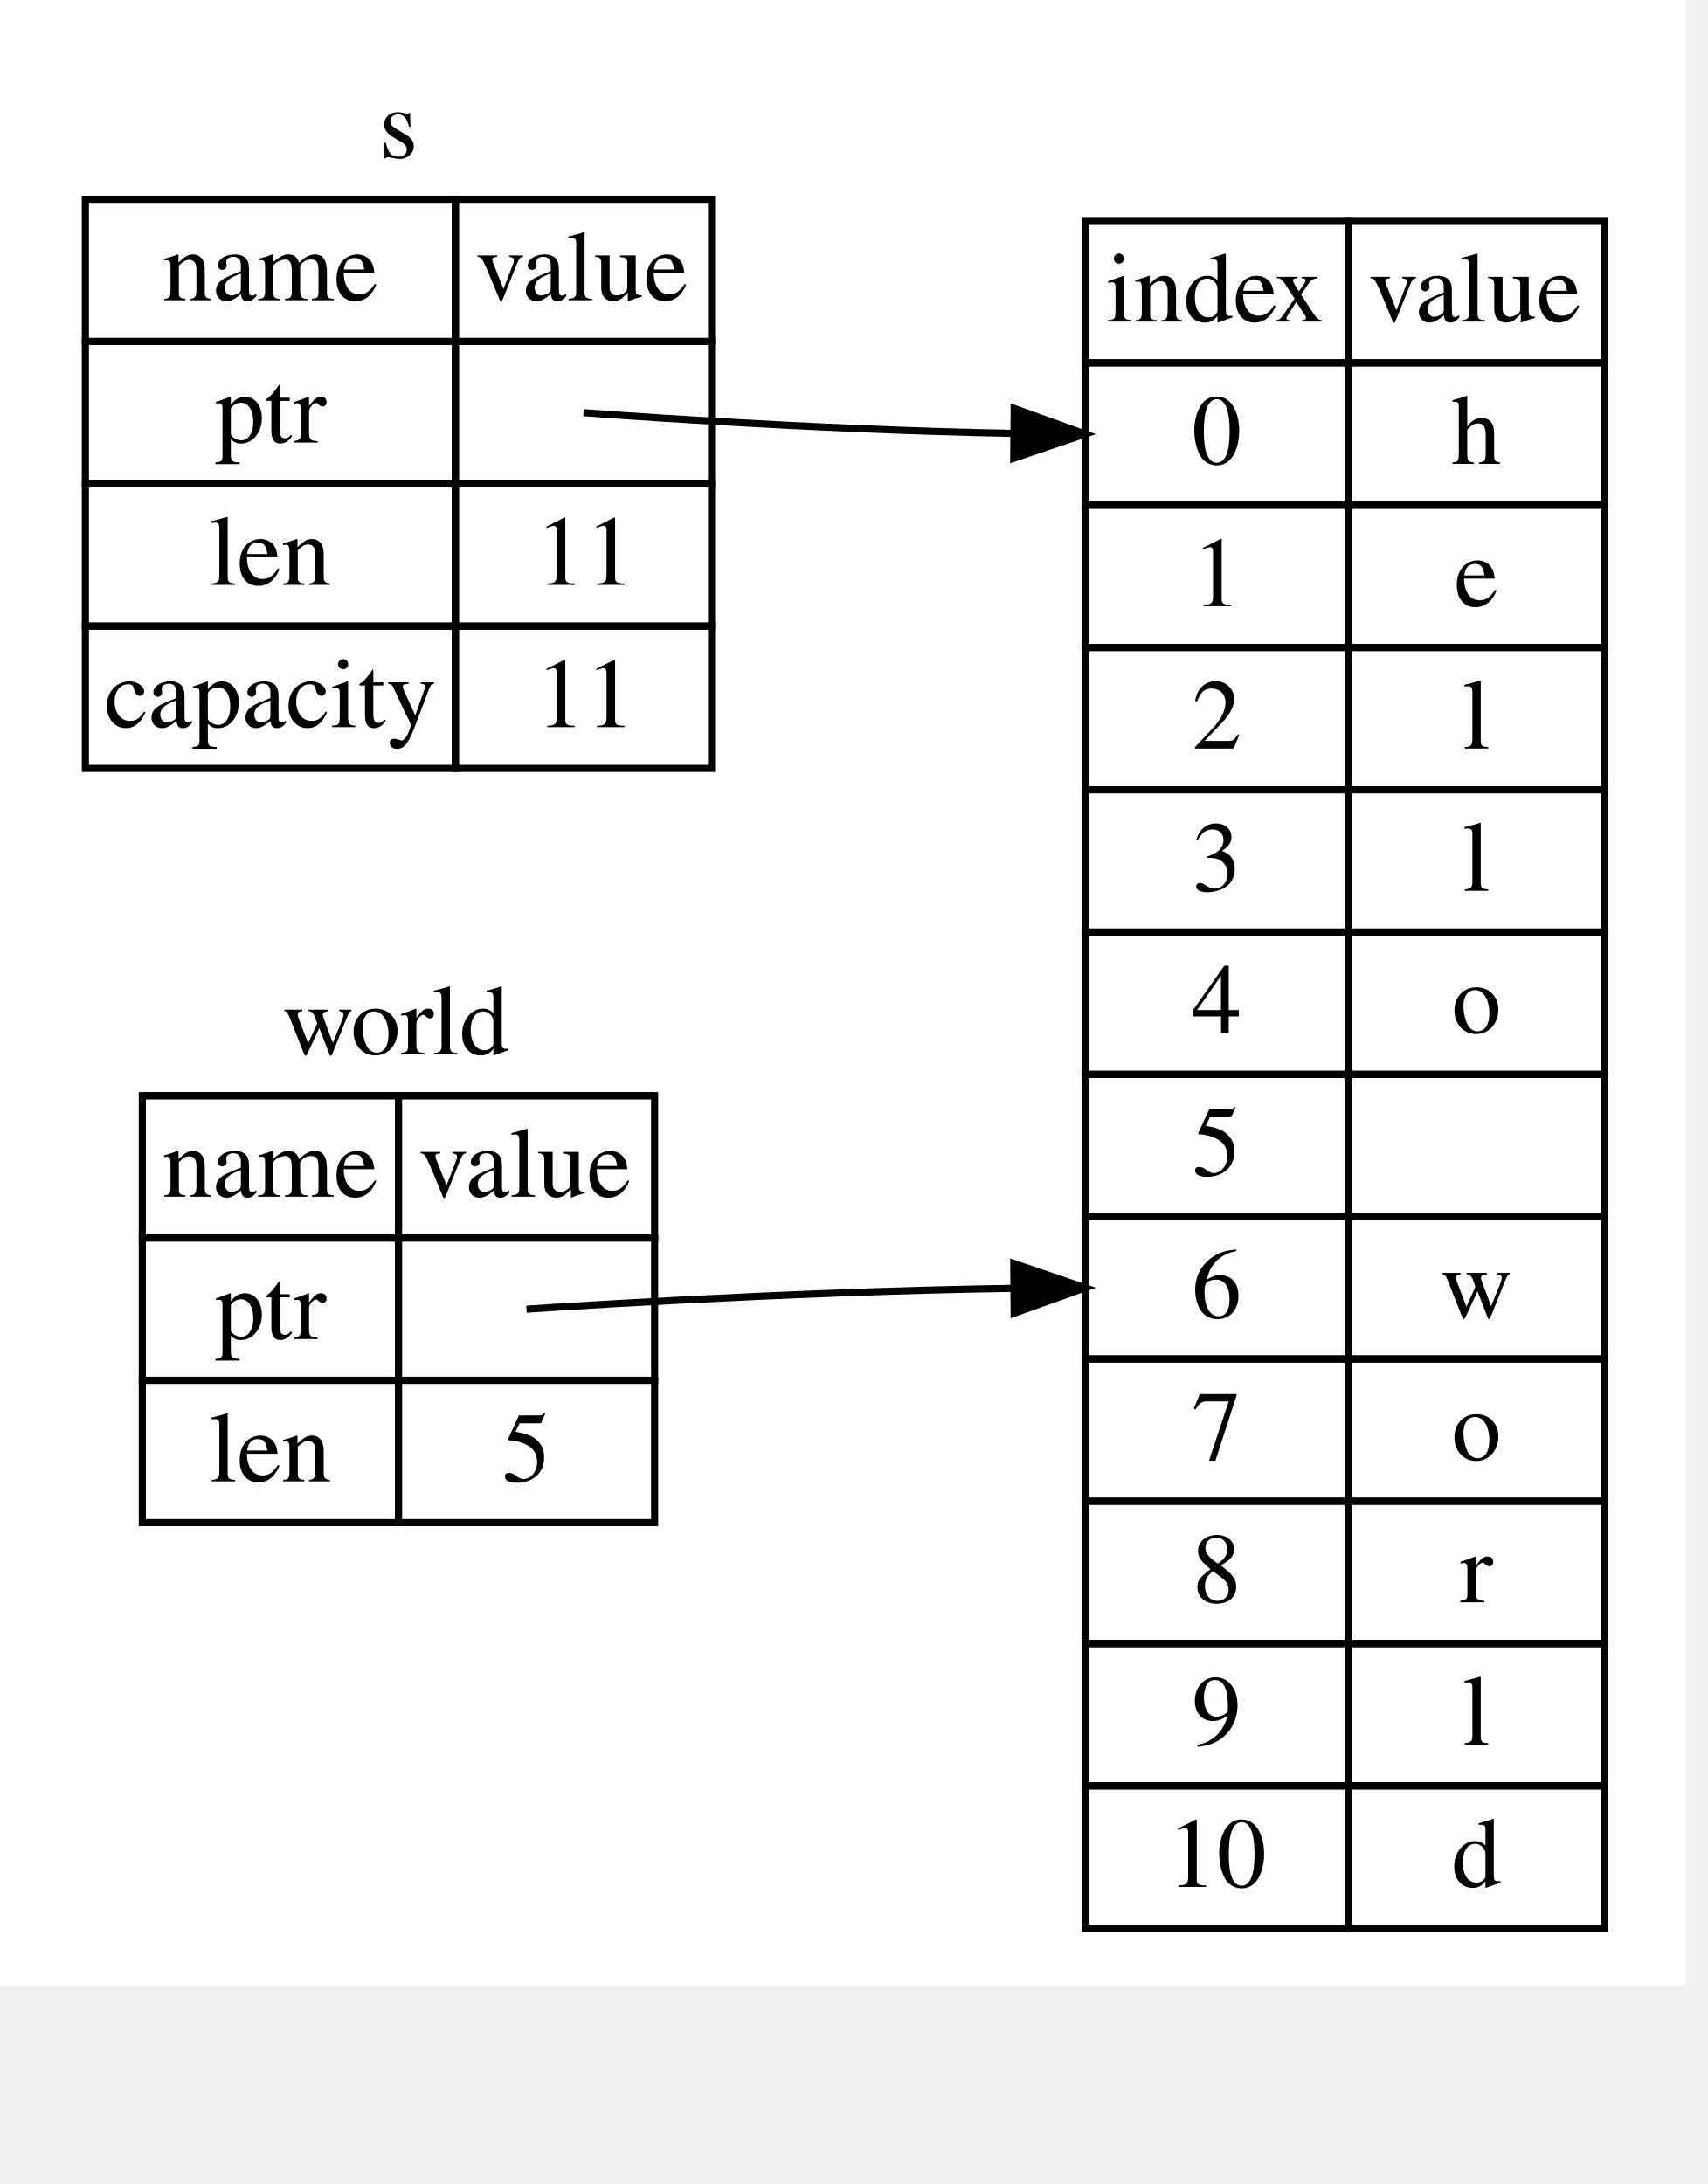
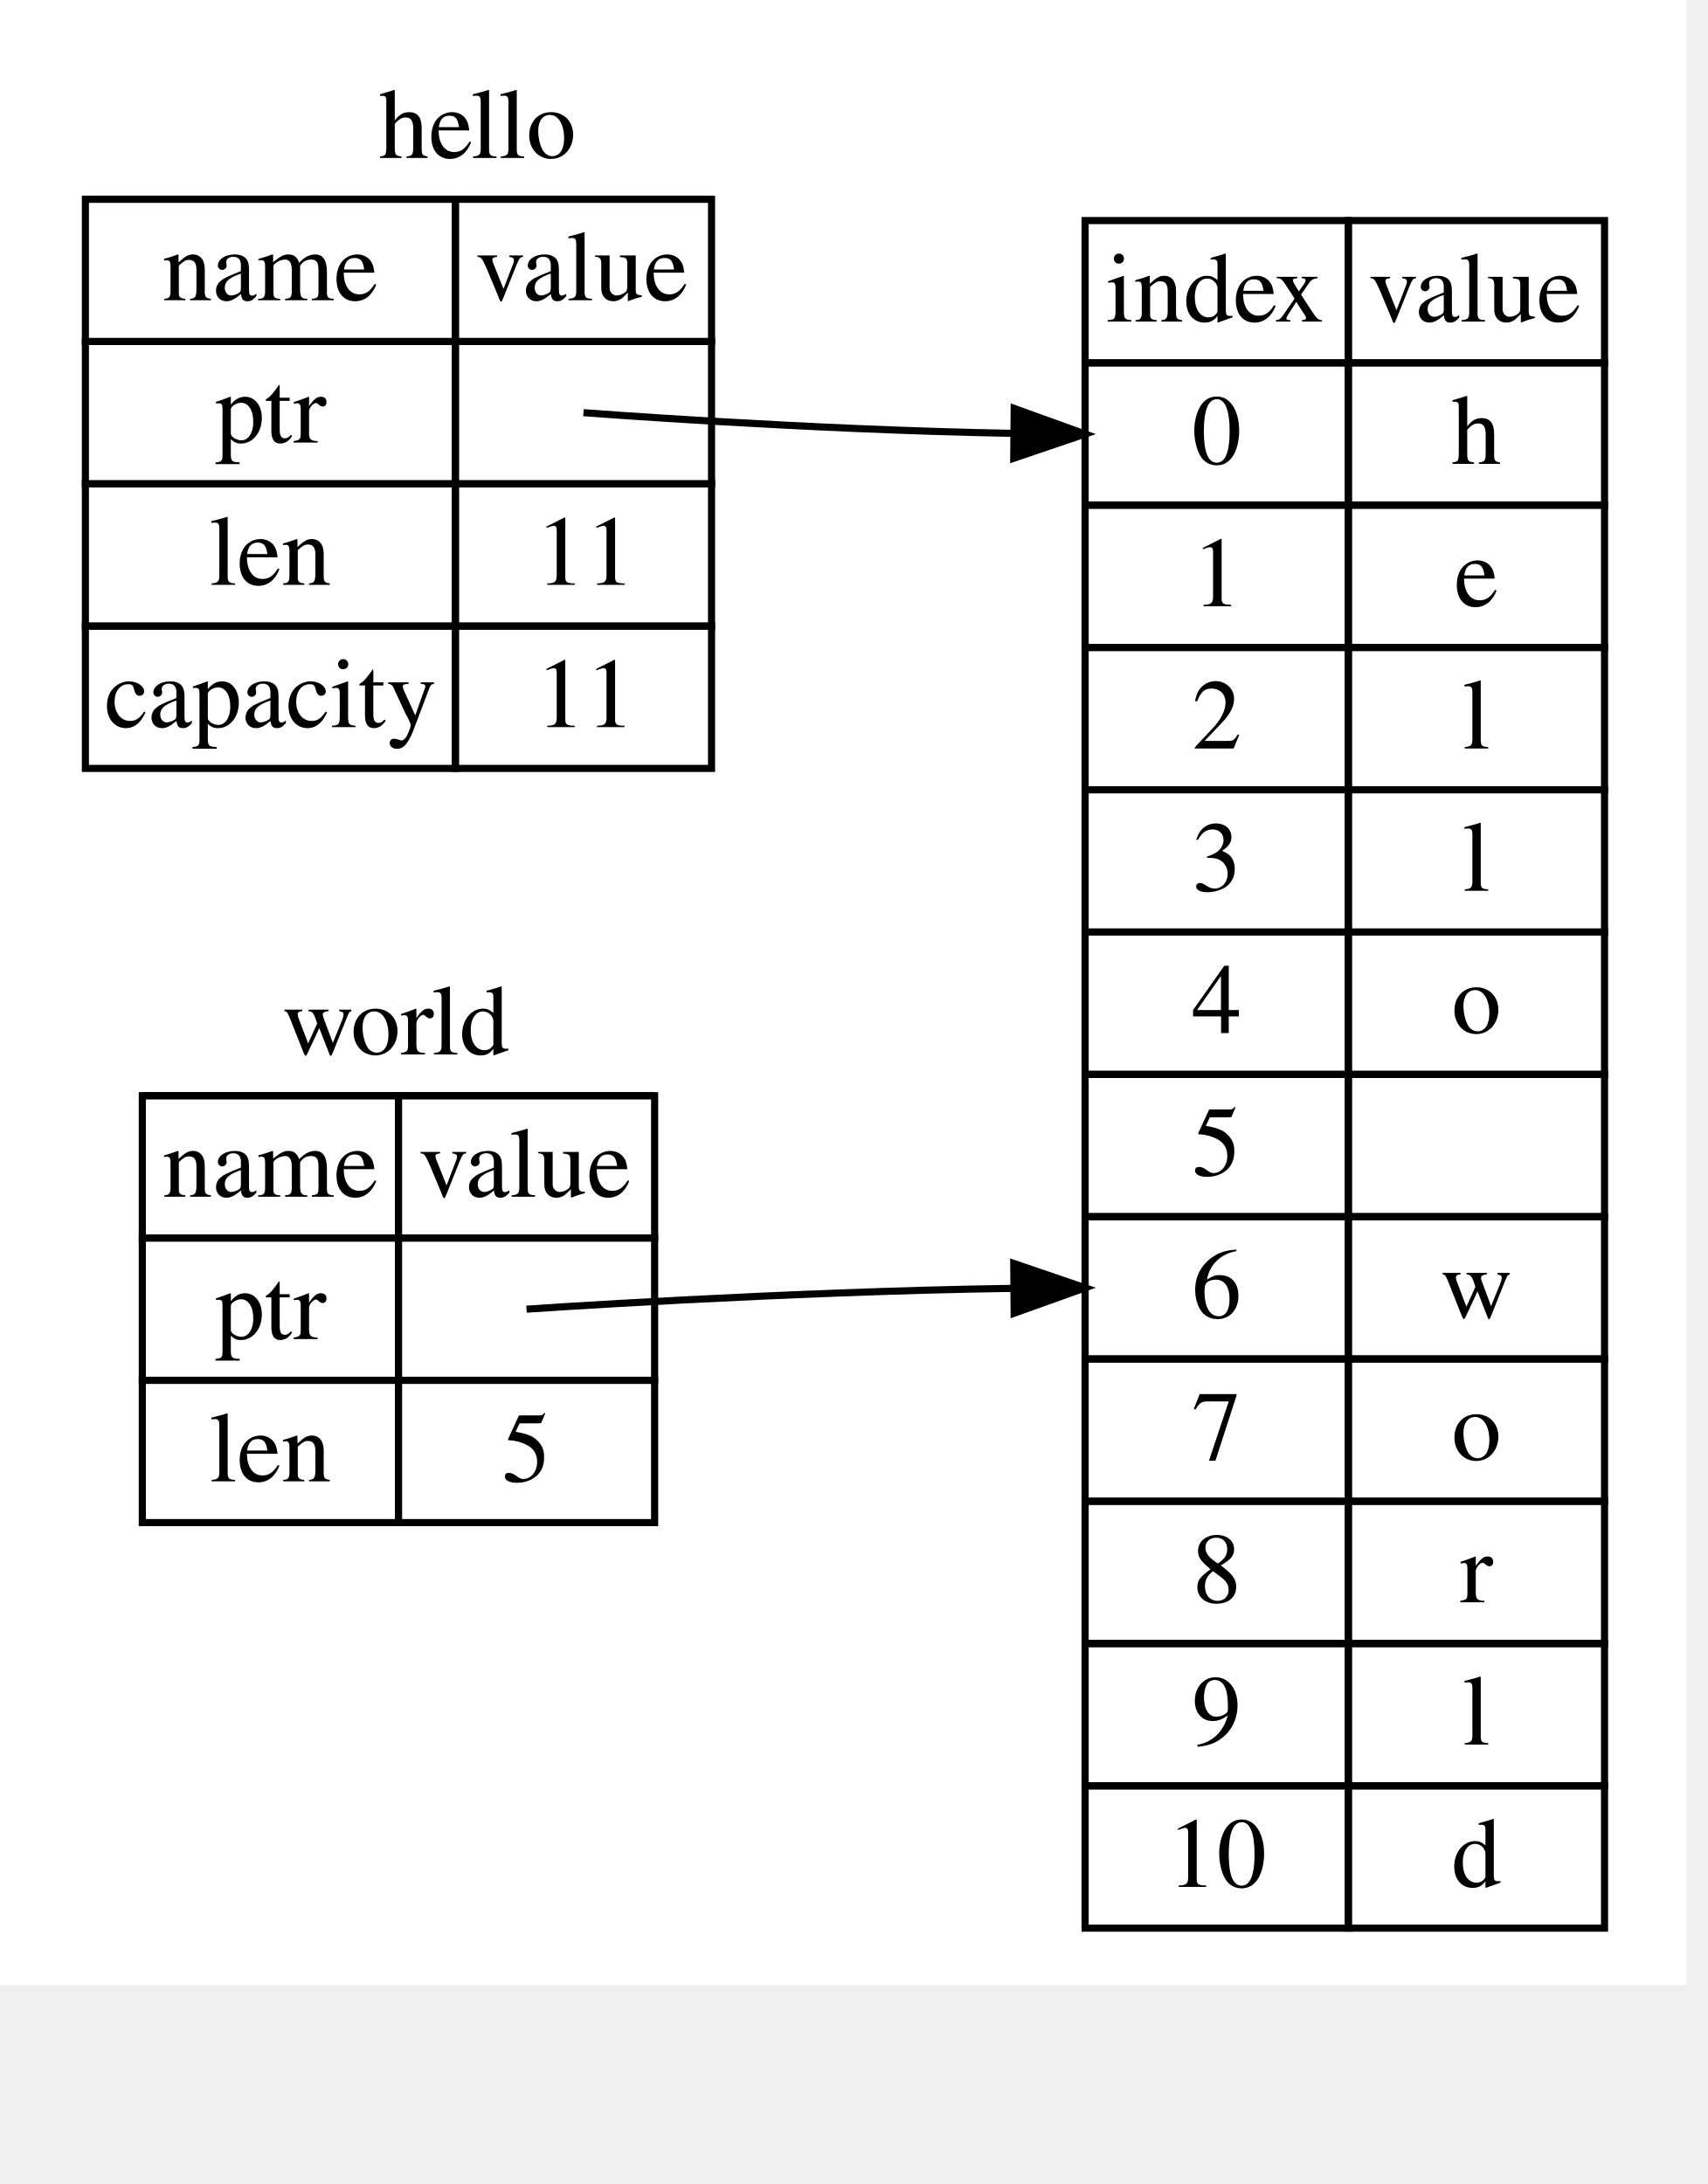
<svg xmlns="http://www.w3.org/2000/svg" viewBox="0.00 0.00 1000.00 1279.00">
  <g id="graph0" class="graph" transform="scale(4.1667 4.1667) rotate(0) translate(4 275)">
    <polygon fill="#ffffff" stroke="transparent" points="-4,4 -4,-275 233,-275 233,4 -4,4" />
    <g id="node1" class="node">
      <polyline fill="none" stroke="#000000" points="16,-121 88,-121 " />
      <text text-anchor="start" x="35.669" y="-126.8" font-family="Times,serif" font-size="14.00" fill="#000000">world</text>
      <polygon fill="none" stroke="#000000" points="16,-101 16,-121 52,-121 52,-101 16,-101" />
      <text text-anchor="start" x="18.841" y="-106.8" font-family="Times,serif" font-size="14.00" fill="#000000">name</text>
      <polygon fill="none" stroke="#000000" points="52,-101 52,-121 88,-121 88,-101 52,-101" />
      <text text-anchor="start" x="54.841" y="-106.8" font-family="Times,serif" font-size="14.00" fill="#000000">value</text>
      <polygon fill="none" stroke="#000000" points="16,-81 16,-101 52,-101 52,-81 16,-81" />
      <text text-anchor="start" x="26.224" y="-86.8" font-family="Times,serif" font-size="14.00" fill="#000000">ptr</text>
      <polygon fill="none" stroke="#000000" points="52,-81 52,-101 88,-101 88,-81 52,-81" />
      <polygon fill="none" stroke="#000000" points="16,-61 16,-81 52,-81 52,-61 16,-61" />
      <text text-anchor="start" x="25.448" y="-66.8" font-family="Times,serif" font-size="14.00" fill="#000000">len</text>
      <polygon fill="none" stroke="#000000" points="52,-61 52,-81 88,-81 88,-61 52,-61" />
      <text text-anchor="start" x="66.5" y="-66.8" font-family="Times,serif" font-size="14.00" fill="#000000">5</text>
    </g>
    <g id="node3" class="node">
      <polygon fill="none" stroke="#000000" points="148.5,-224 148.5,-244 185.5,-244 185.5,-224 148.5,-224" />
      <text text-anchor="start" x="151.448" y="-229.8" font-family="Times,serif" font-size="14.00" fill="#000000">index</text>
      <polygon fill="none" stroke="#000000" points="185.5,-224 185.5,-244 221.5,-244 221.5,-224 185.5,-224" />
      <text text-anchor="start" x="188.341" y="-229.8" font-family="Times,serif" font-size="14.00" fill="#000000">value</text>
      <polygon fill="none" stroke="#000000" points="148.5,-204 148.5,-224 185.5,-224 185.5,-204 148.5,-204" />
      <text text-anchor="start" x="163.5" y="-209.8" font-family="Times,serif" font-size="14.00" fill="#000000">0</text>
      <polygon fill="none" stroke="#000000" points="185.5,-204 185.5,-224 221.5,-224 221.5,-204 185.5,-204" />
      <text text-anchor="start" x="200" y="-209.8" font-family="Times,serif" font-size="14.00" fill="#000000">h</text>
      <polygon fill="none" stroke="#000000" points="148.5,-184 148.5,-204 185.5,-204 185.5,-184 148.5,-184" />
      <text text-anchor="start" x="163.5" y="-189.8" font-family="Times,serif" font-size="14.00" fill="#000000">1</text>
      <polygon fill="none" stroke="#000000" points="185.5,-184 185.5,-204 221.5,-204 221.5,-184 185.5,-184" />
      <text text-anchor="start" x="200.393" y="-189.8" font-family="Times,serif" font-size="14.00" fill="#000000">e</text>
      <polygon fill="none" stroke="#000000" points="148.5,-164 148.5,-184 185.5,-184 185.5,-164 148.5,-164" />
      <text text-anchor="start" x="163.5" y="-169.8" font-family="Times,serif" font-size="14.00" fill="#000000">2</text>
      <polygon fill="none" stroke="#000000" points="185.5,-164 185.5,-184 221.5,-184 221.5,-164 185.5,-164" />
      <text text-anchor="start" x="201.555" y="-169.8" font-family="Times,serif" font-size="14.00" fill="#000000">l</text>
      <polygon fill="none" stroke="#000000" points="148.5,-144 148.5,-164 185.5,-164 185.5,-144 148.5,-144" />
      <text text-anchor="start" x="163.5" y="-149.8" font-family="Times,serif" font-size="14.00" fill="#000000">3</text>
      <polygon fill="none" stroke="#000000" points="185.5,-144 185.5,-164 221.5,-164 221.5,-144 185.5,-144" />
      <text text-anchor="start" x="201.555" y="-149.8" font-family="Times,serif" font-size="14.00" fill="#000000">l</text>
      <polygon fill="none" stroke="#000000" points="148.5,-124 148.5,-144 185.5,-144 185.5,-124 148.5,-124" />
      <text text-anchor="start" x="163.5" y="-129.8" font-family="Times,serif" font-size="14.00" fill="#000000">4</text>
      <polygon fill="none" stroke="#000000" points="185.5,-124 185.5,-144 221.5,-144 221.5,-124 185.5,-124" />
      <text text-anchor="start" x="200" y="-129.8" font-family="Times,serif" font-size="14.00" fill="#000000">o</text>
      <polygon fill="none" stroke="#000000" points="148.5,-104 148.5,-124 185.5,-124 185.5,-104 148.5,-104" />
      <text text-anchor="start" x="163.5" y="-109.8" font-family="Times,serif" font-size="14.00" fill="#000000">5</text>
      <polygon fill="none" stroke="#000000" points="185.5,-104 185.5,-124 221.5,-124 221.5,-104 185.5,-104" />
      <text text-anchor="start" x="201.75" y="-109.8" font-family="Times,serif" font-size="14.00" fill="#000000"> </text>
      <polygon fill="none" stroke="#000000" points="148.5,-84 148.5,-104 185.5,-104 185.5,-84 148.5,-84" />
      <text text-anchor="start" x="163.5" y="-89.8" font-family="Times,serif" font-size="14.00" fill="#000000">6</text>
      <polygon fill="none" stroke="#000000" points="185.5,-84 185.5,-104 221.5,-104 221.5,-84 185.5,-84" />
      <text text-anchor="start" x="198.445" y="-89.8" font-family="Times,serif" font-size="14.00" fill="#000000">w</text>
      <polygon fill="none" stroke="#000000" points="148.5,-64 148.5,-84 185.5,-84 185.5,-64 148.5,-64" />
      <text text-anchor="start" x="163.5" y="-69.8" font-family="Times,serif" font-size="14.00" fill="#000000">7</text>
      <polygon fill="none" stroke="#000000" points="185.5,-64 185.5,-84 221.5,-84 221.5,-64 185.5,-64" />
      <text text-anchor="start" x="200" y="-69.8" font-family="Times,serif" font-size="14.00" fill="#000000">o</text>
      <polygon fill="none" stroke="#000000" points="148.5,-44 148.5,-64 185.5,-64 185.5,-44 148.5,-44" />
      <text text-anchor="start" x="163.5" y="-49.8" font-family="Times,serif" font-size="14.00" fill="#000000">8</text>
      <polygon fill="none" stroke="#000000" points="185.5,-44 185.5,-64 221.5,-64 221.5,-44 185.5,-44" />
      <text text-anchor="start" x="201.169" y="-49.8" font-family="Times,serif" font-size="14.00" fill="#000000">r</text>
      <polygon fill="none" stroke="#000000" points="148.5,-24 148.5,-44 185.5,-44 185.5,-24 148.5,-24" />
      <text text-anchor="start" x="163.5" y="-29.8" font-family="Times,serif" font-size="14.00" fill="#000000">9</text>
      <polygon fill="none" stroke="#000000" points="185.5,-24 185.5,-44 221.5,-44 221.5,-24 185.5,-24" />
      <text text-anchor="start" x="201.555" y="-29.8" font-family="Times,serif" font-size="14.00" fill="#000000">l</text>
      <polygon fill="none" stroke="#000000" points="148.5,-4 148.5,-24 185.5,-24 185.5,-4 148.5,-4" />
      <text text-anchor="start" x="160" y="-9.8" font-family="Times,serif" font-size="14.00" fill="#000000">10</text>
      <polygon fill="none" stroke="#000000" points="185.5,-4 185.5,-24 221.5,-24 221.5,-4 185.5,-4" />
      <text text-anchor="start" x="200" y="-9.8" font-family="Times,serif" font-size="14.00" fill="#000000">d</text>
    </g>
    <g id="edge1" class="edge">
      <path fill="none" stroke="#000000" d="M70,-91C70,-91 105.796,-93.464 138.495,-93.926" />
      <polygon fill="#000000" stroke="#000000" points="138.474,-97.426 148.5,-94 138.526,-90.426 138.474,-97.426" />
    </g>
    <g id="node2" class="node">
      <polyline fill="none" stroke="#000000" points="8,-247 96,-247 " />
-       <text text-anchor="start" x="49.276" y="-252.8" font-family="Times,serif" font-size="14.00" fill="#000000">s</text>
+       <text text-anchor="start" x="49.276" y="-252.8" font-family="Times,serif" font-size="14.00" fill="#000000">hello</text>
      <polygon fill="none" stroke="#000000" points="8,-227 8,-247 60,-247 60,-227 8,-227" />
      <text text-anchor="start" x="18.841" y="-232.8" font-family="Times,serif" font-size="14.00" fill="#000000">name</text>
      <polygon fill="none" stroke="#000000" points="60,-227 60,-247 96,-247 96,-227 60,-227" />
      <text text-anchor="start" x="62.841" y="-232.8" font-family="Times,serif" font-size="14.00" fill="#000000">value</text>
      <polygon fill="none" stroke="#000000" points="8,-207 8,-227 60,-227 60,-207 8,-207" />
      <text text-anchor="start" x="26.224" y="-212.8" font-family="Times,serif" font-size="14.00" fill="#000000">ptr</text>
      <polygon fill="none" stroke="#000000" points="60,-207 60,-227 96,-227 96,-207 60,-207" />
      <polygon fill="none" stroke="#000000" points="8,-187 8,-207 60,-207 60,-187 8,-187" />
      <text text-anchor="start" x="25.448" y="-192.8" font-family="Times,serif" font-size="14.00" fill="#000000">len</text>
      <polygon fill="none" stroke="#000000" points="60,-187 60,-207 96,-207 96,-187 60,-187" />
      <text text-anchor="start" x="71.256" y="-192.8" font-family="Times,serif" font-size="14.00" fill="#000000">11</text>
      <polygon fill="none" stroke="#000000" points="8,-167 8,-187 60,-187 60,-167 8,-167" />
      <text text-anchor="start" x="10.683" y="-172.8" font-family="Times,serif" font-size="14.00" fill="#000000">capacity</text>
      <polygon fill="none" stroke="#000000" points="60,-167 60,-187 96,-187 96,-167 60,-167" />
      <text text-anchor="start" x="71.256" y="-172.8" font-family="Times,serif" font-size="14.00" fill="#000000">11</text>
    </g>
    <g id="edge2" class="edge">
      <path fill="none" stroke="#000000" d="M78,-217C78,-217 109.318,-214.599 138.373,-214.093" />
      <polygon fill="#000000" stroke="#000000" points="138.533,-217.592 148.5,-214 138.468,-210.592 138.533,-217.592" />
    </g>
  </g>
</svg>
